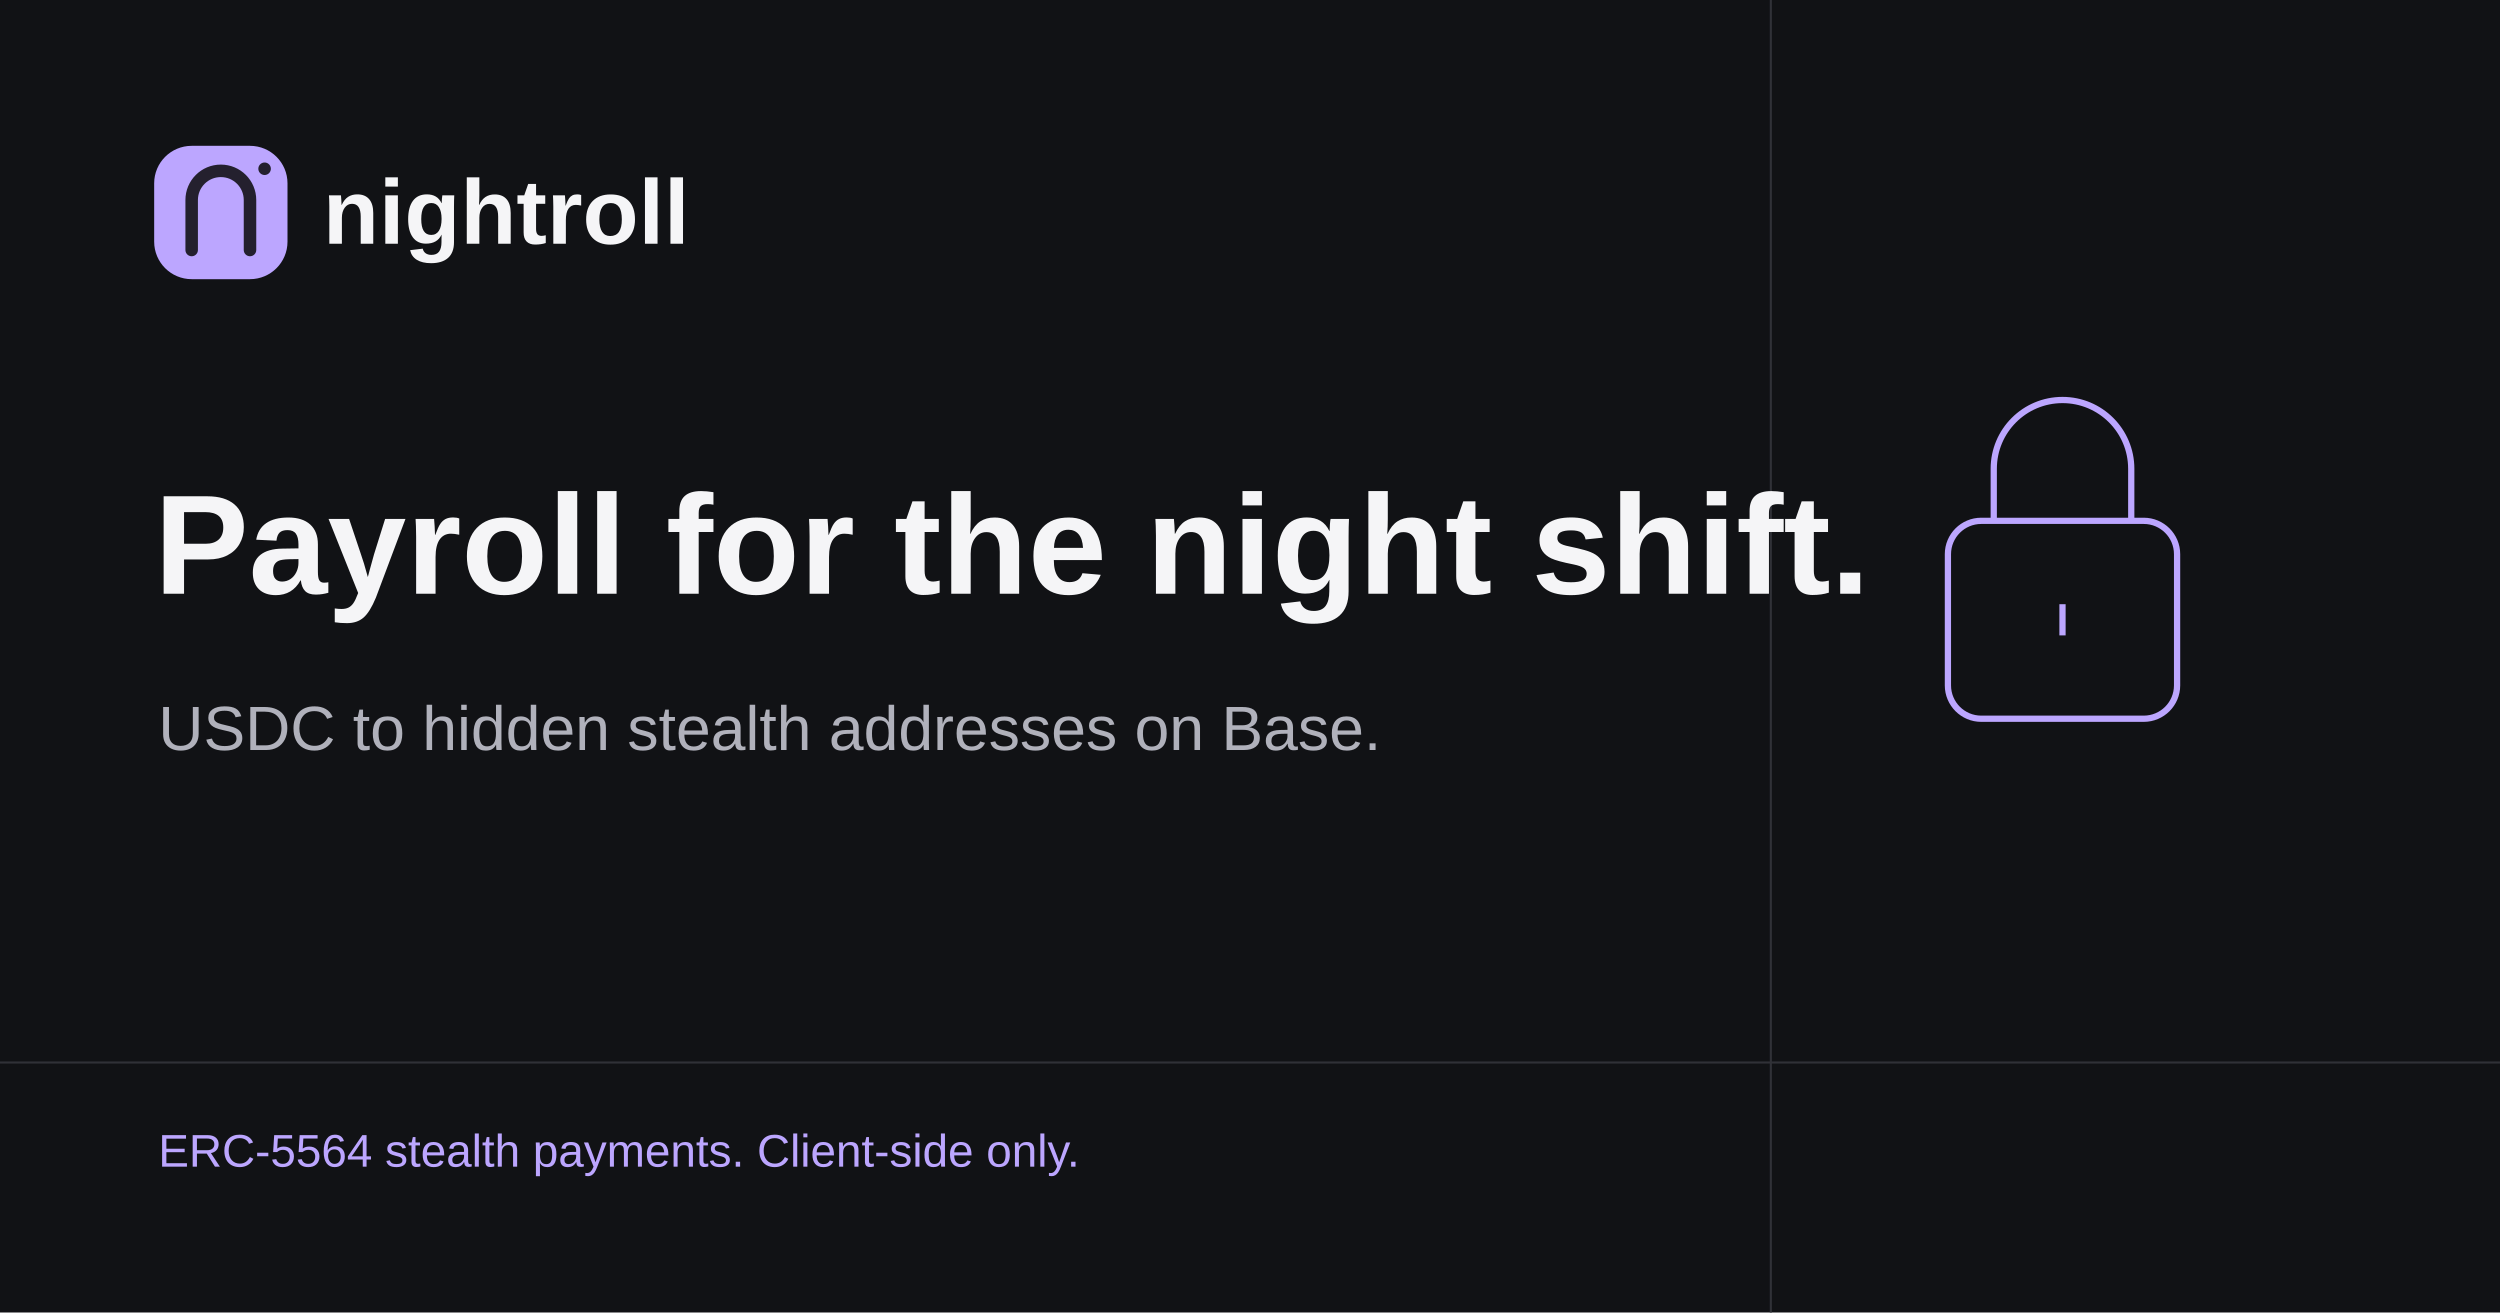
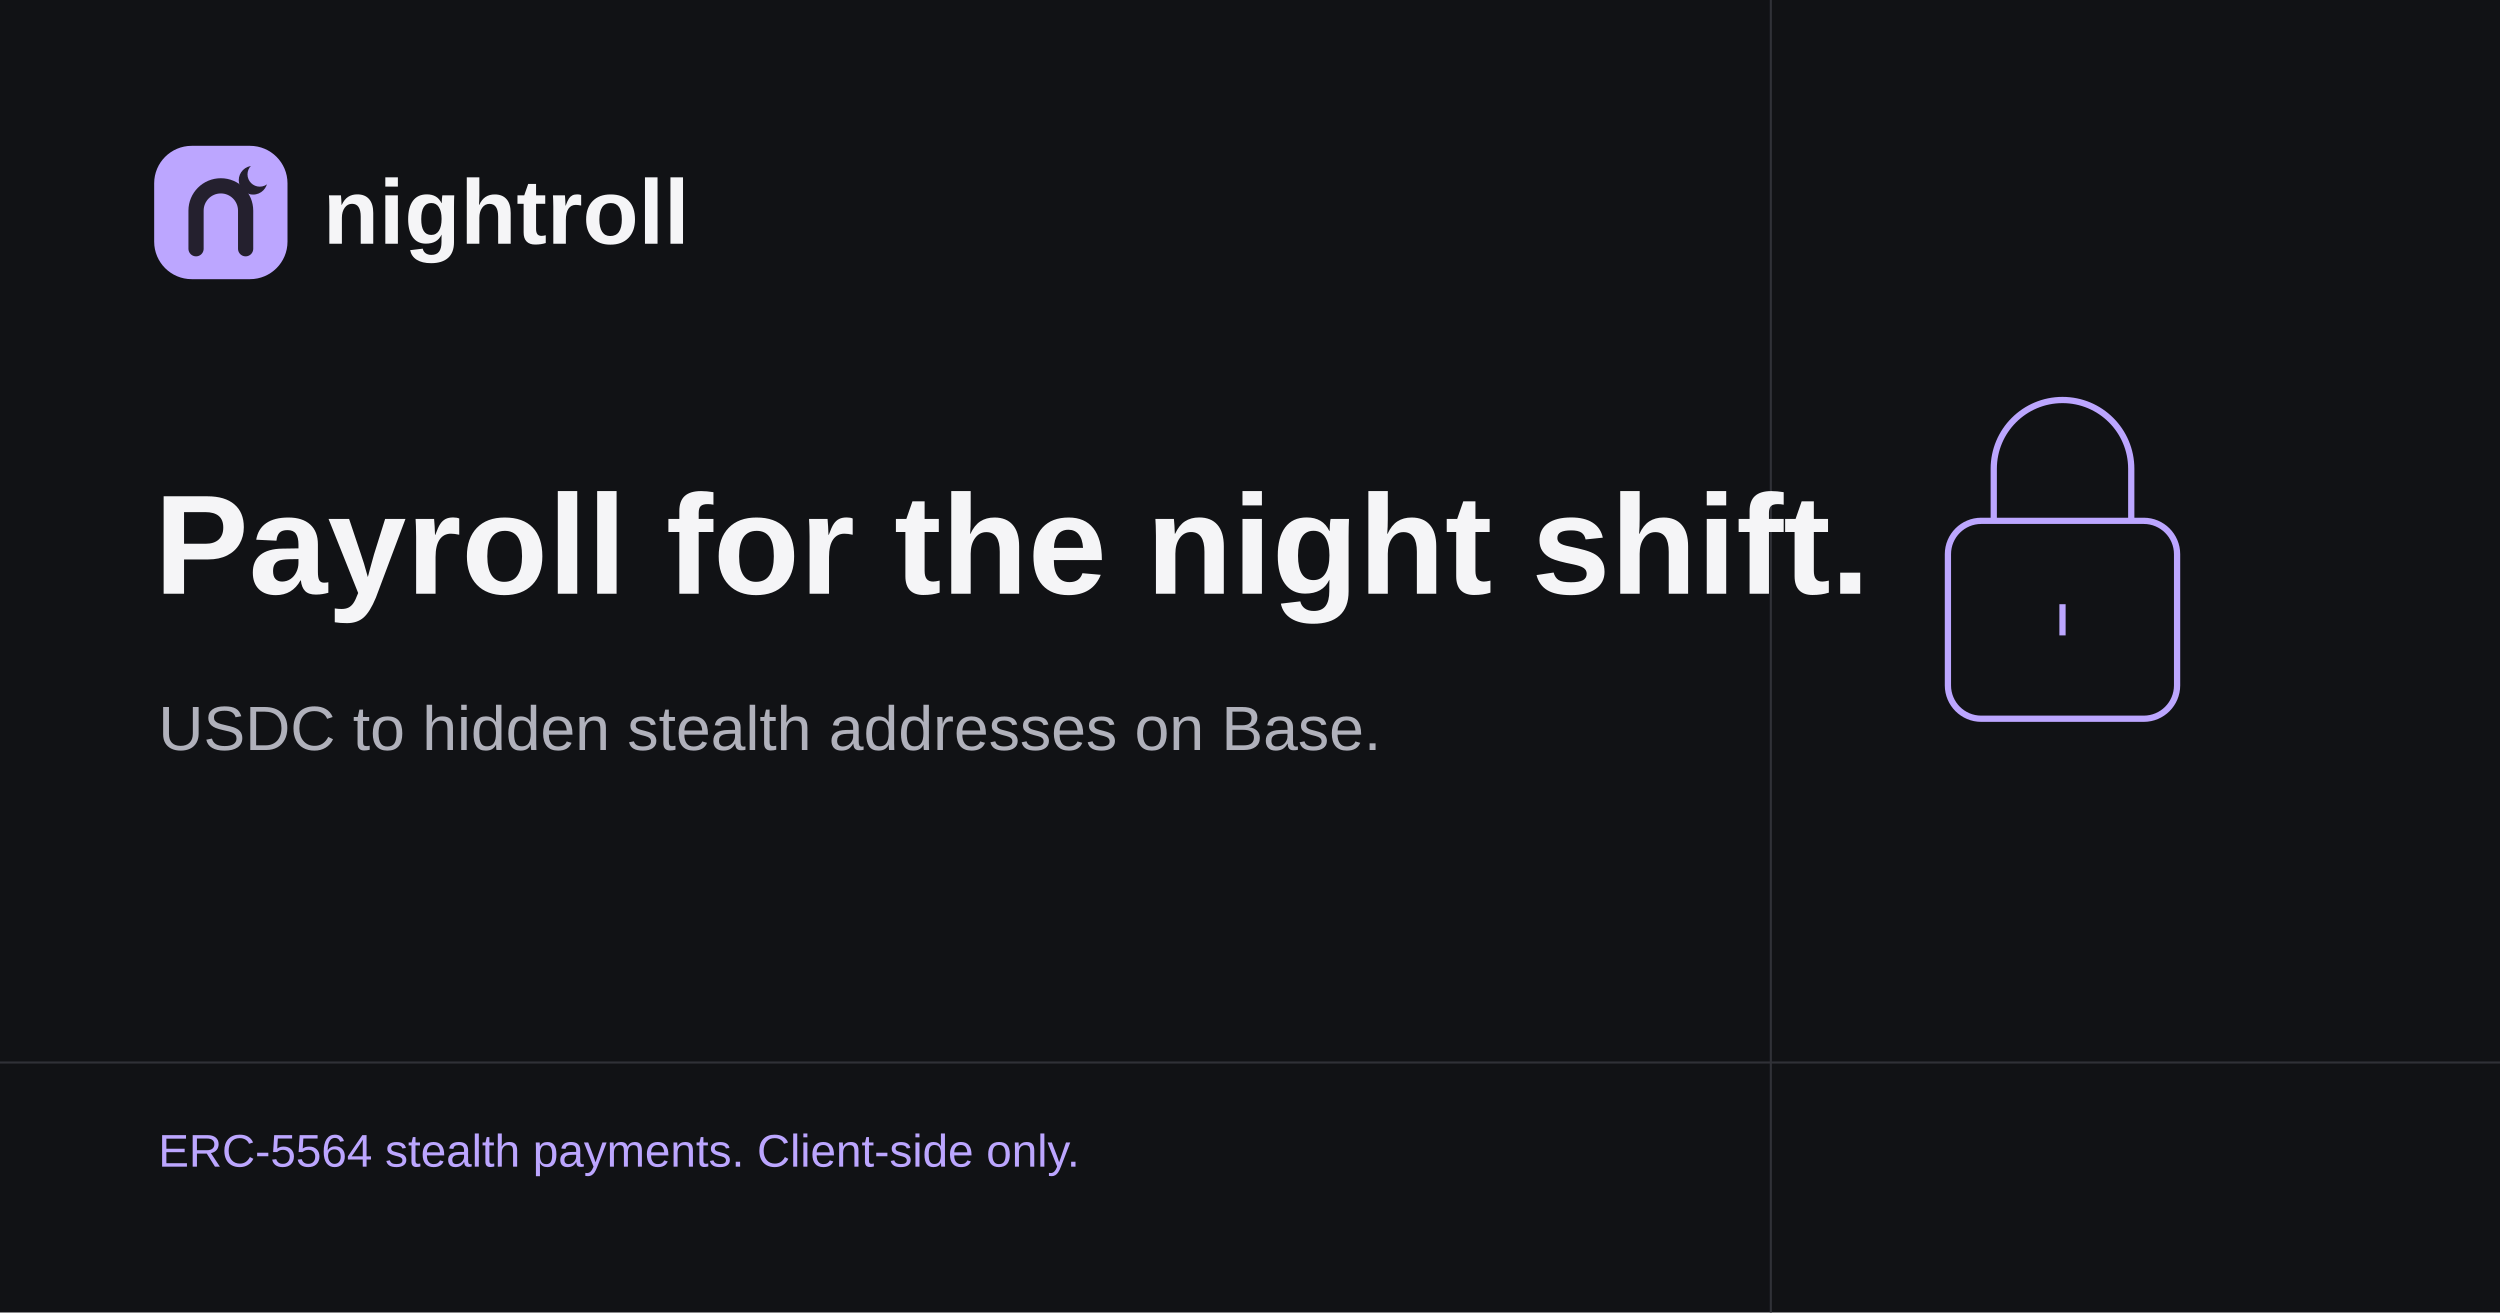
<svg xmlns="http://www.w3.org/2000/svg" width="1200" height="630" viewBox="0 0 1200 630">
  <rect width="1200" height="630" fill="#111215" />
  <path d="M850 0v630M0 510h1200" stroke="#303137" />
  <rect x="74" y="70" width="64" height="64" rx="18" fill="#bca6ff" />
-   <path d="M92 120V96a14 14 0 0 1 28 0v24M127 81h.01" fill="none" stroke="#24202e" stroke-width="6" stroke-linecap="round" />
+   <path d="M94.1 119.4V101.1a11.9 11.9 0 0 1 23.8 0v18.3" fill="none" stroke="#24202e" stroke-width="7.3" stroke-linecap="round" />
+   <circle cx="121.5" cy="86.5" r="6.9" fill="#24202e" />
+   <circle cx="124.7" cy="83.7" r="5.9" fill="#bca6ff" />
  <text x="155" y="117" font-family="Arial,sans-serif" font-size="44" font-weight="600" fill="#f5f5f7">nightroll</text>
  <text x="74" y="285" font-family="Arial,sans-serif" font-size="68" font-weight="600" fill="#f5f5f7">Payroll for the night shift.</text>
  <text x="76" y="360" font-family="Arial,sans-serif" font-size="30" fill="#b0b1bb">USDC to hidden stealth addresses on Base.</text>
  <text x="76" y="560" font-family="Arial,sans-serif" font-size="22" fill="#bca6ff">ERC-5564 stealth payments. Client-side only.</text>
  <g fill="none" stroke="#bca6ff" stroke-width="3">
    <rect x="935" y="250" width="110" height="95" rx="16" />
    <path d="M957 250v-25a33 33 0 0 1 66 0v25m-33 40v15" />
  </g>
</svg>
